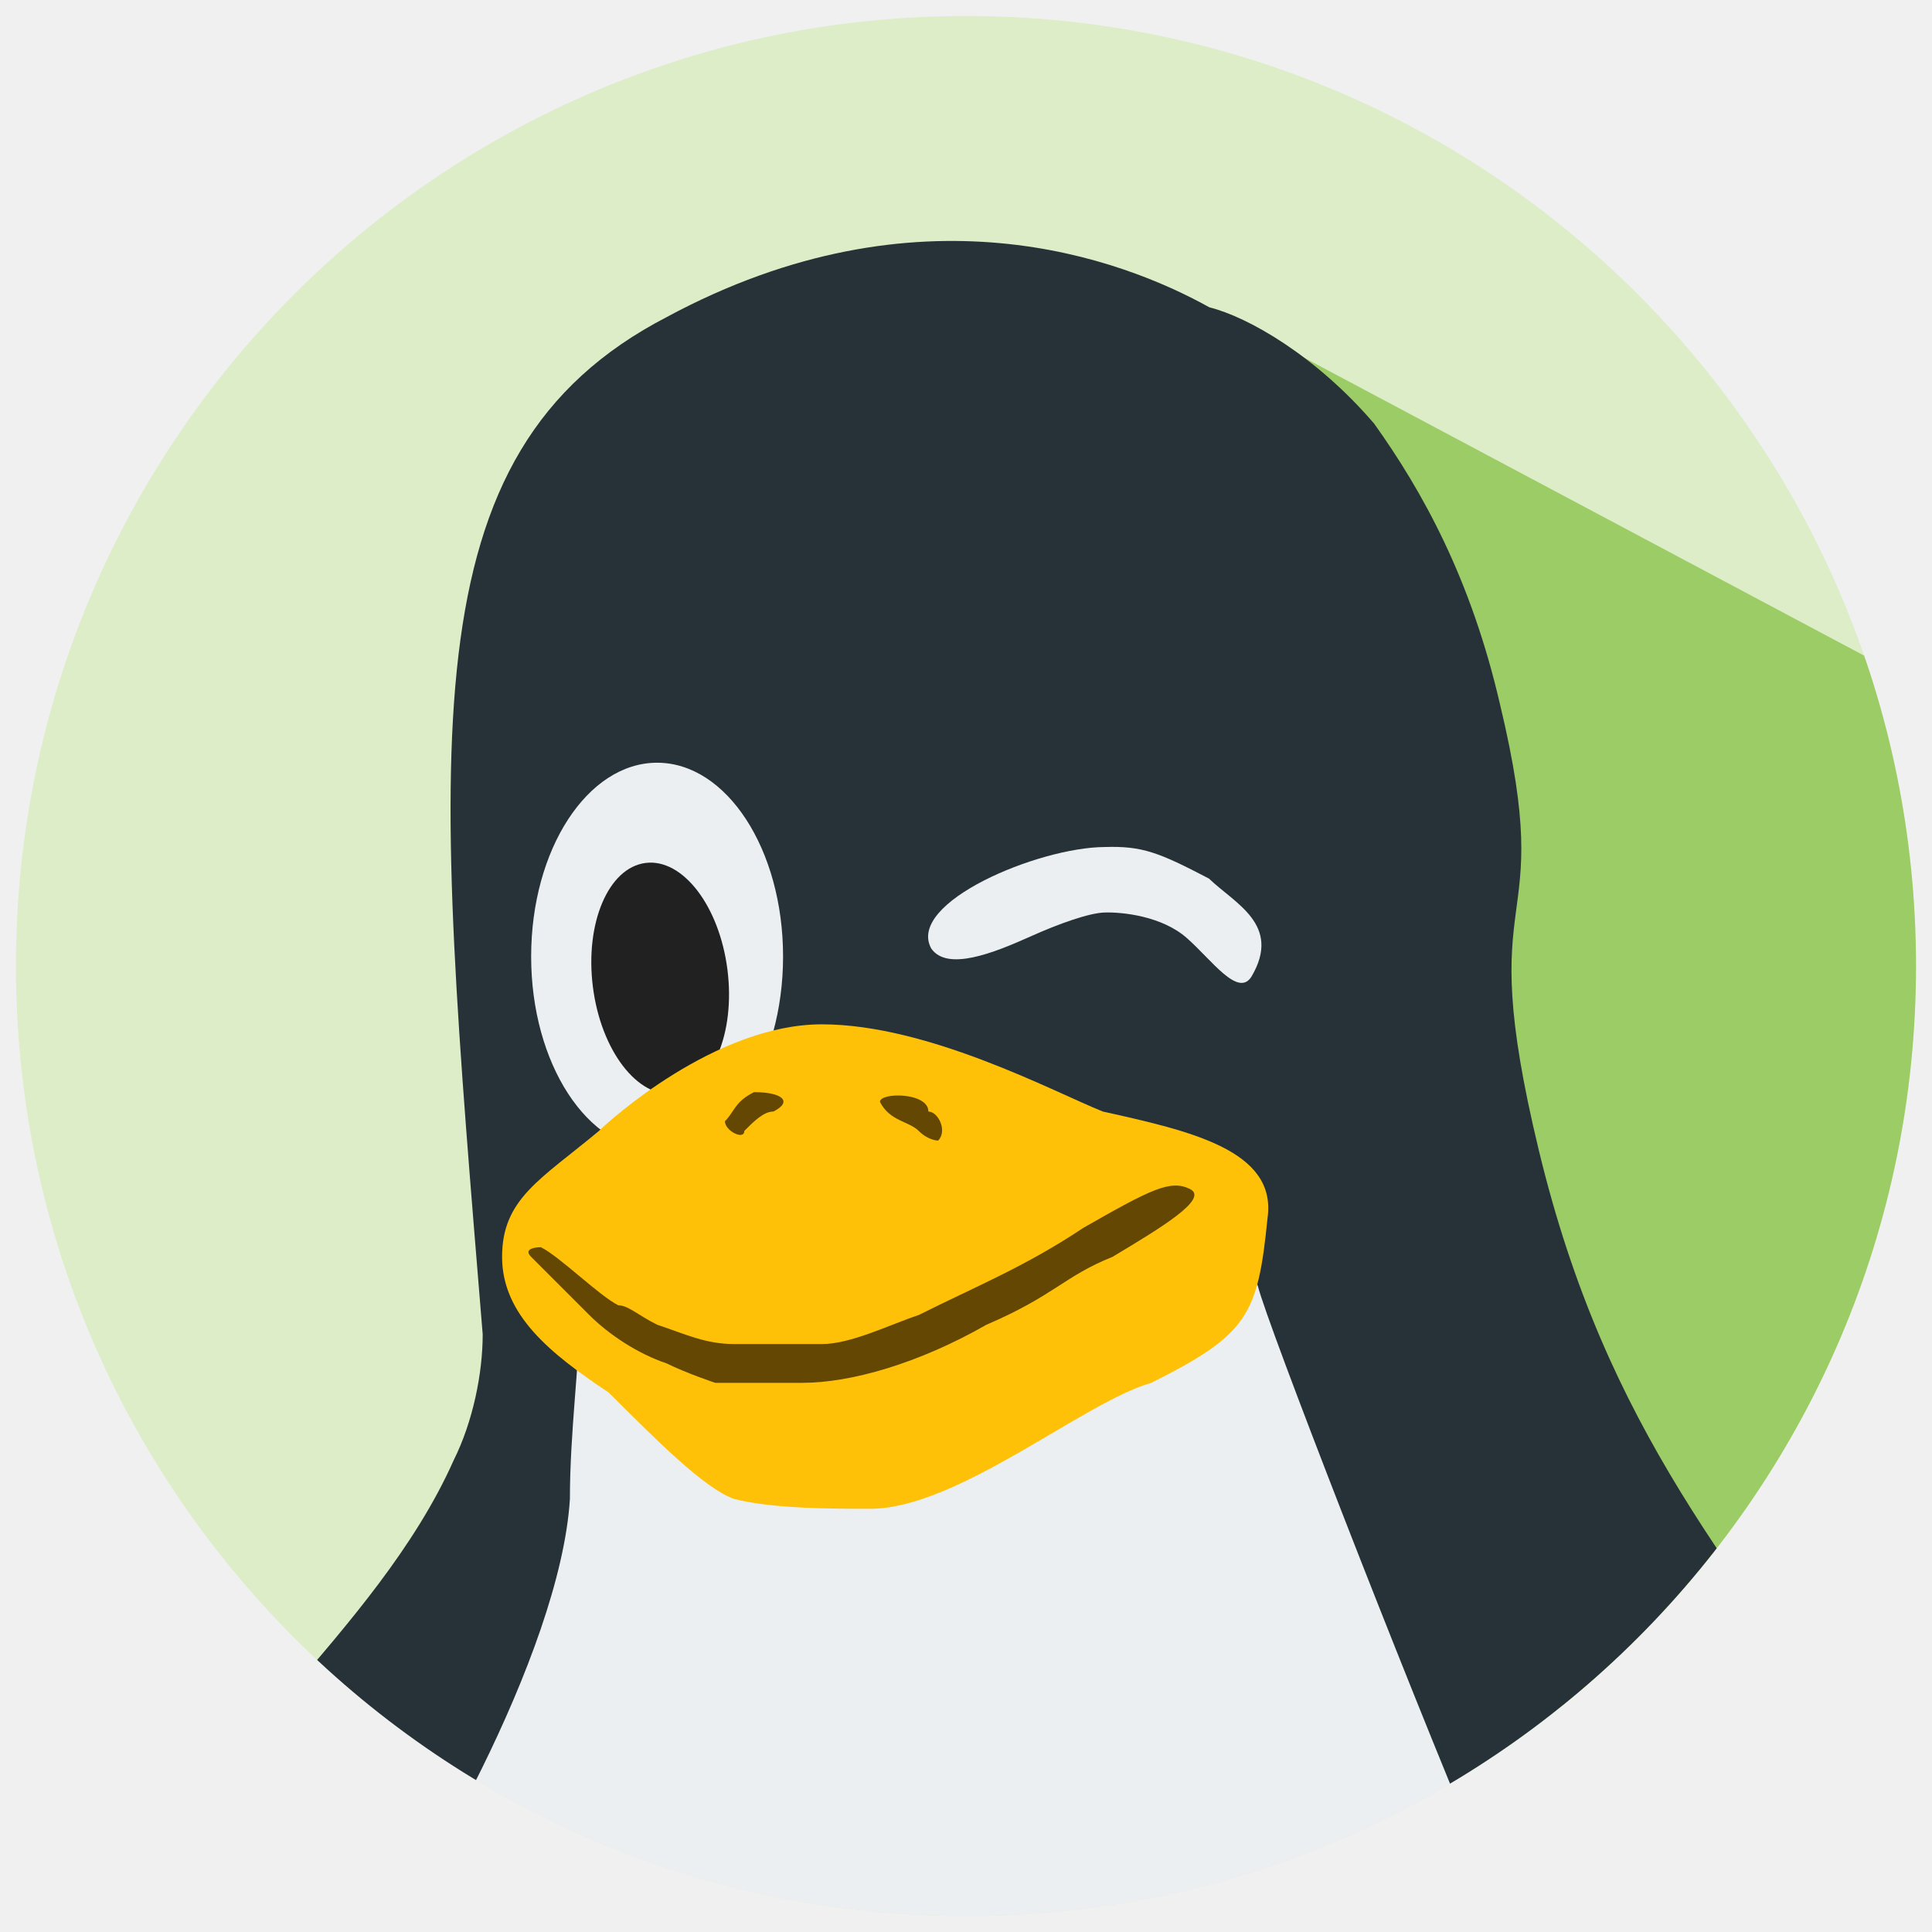
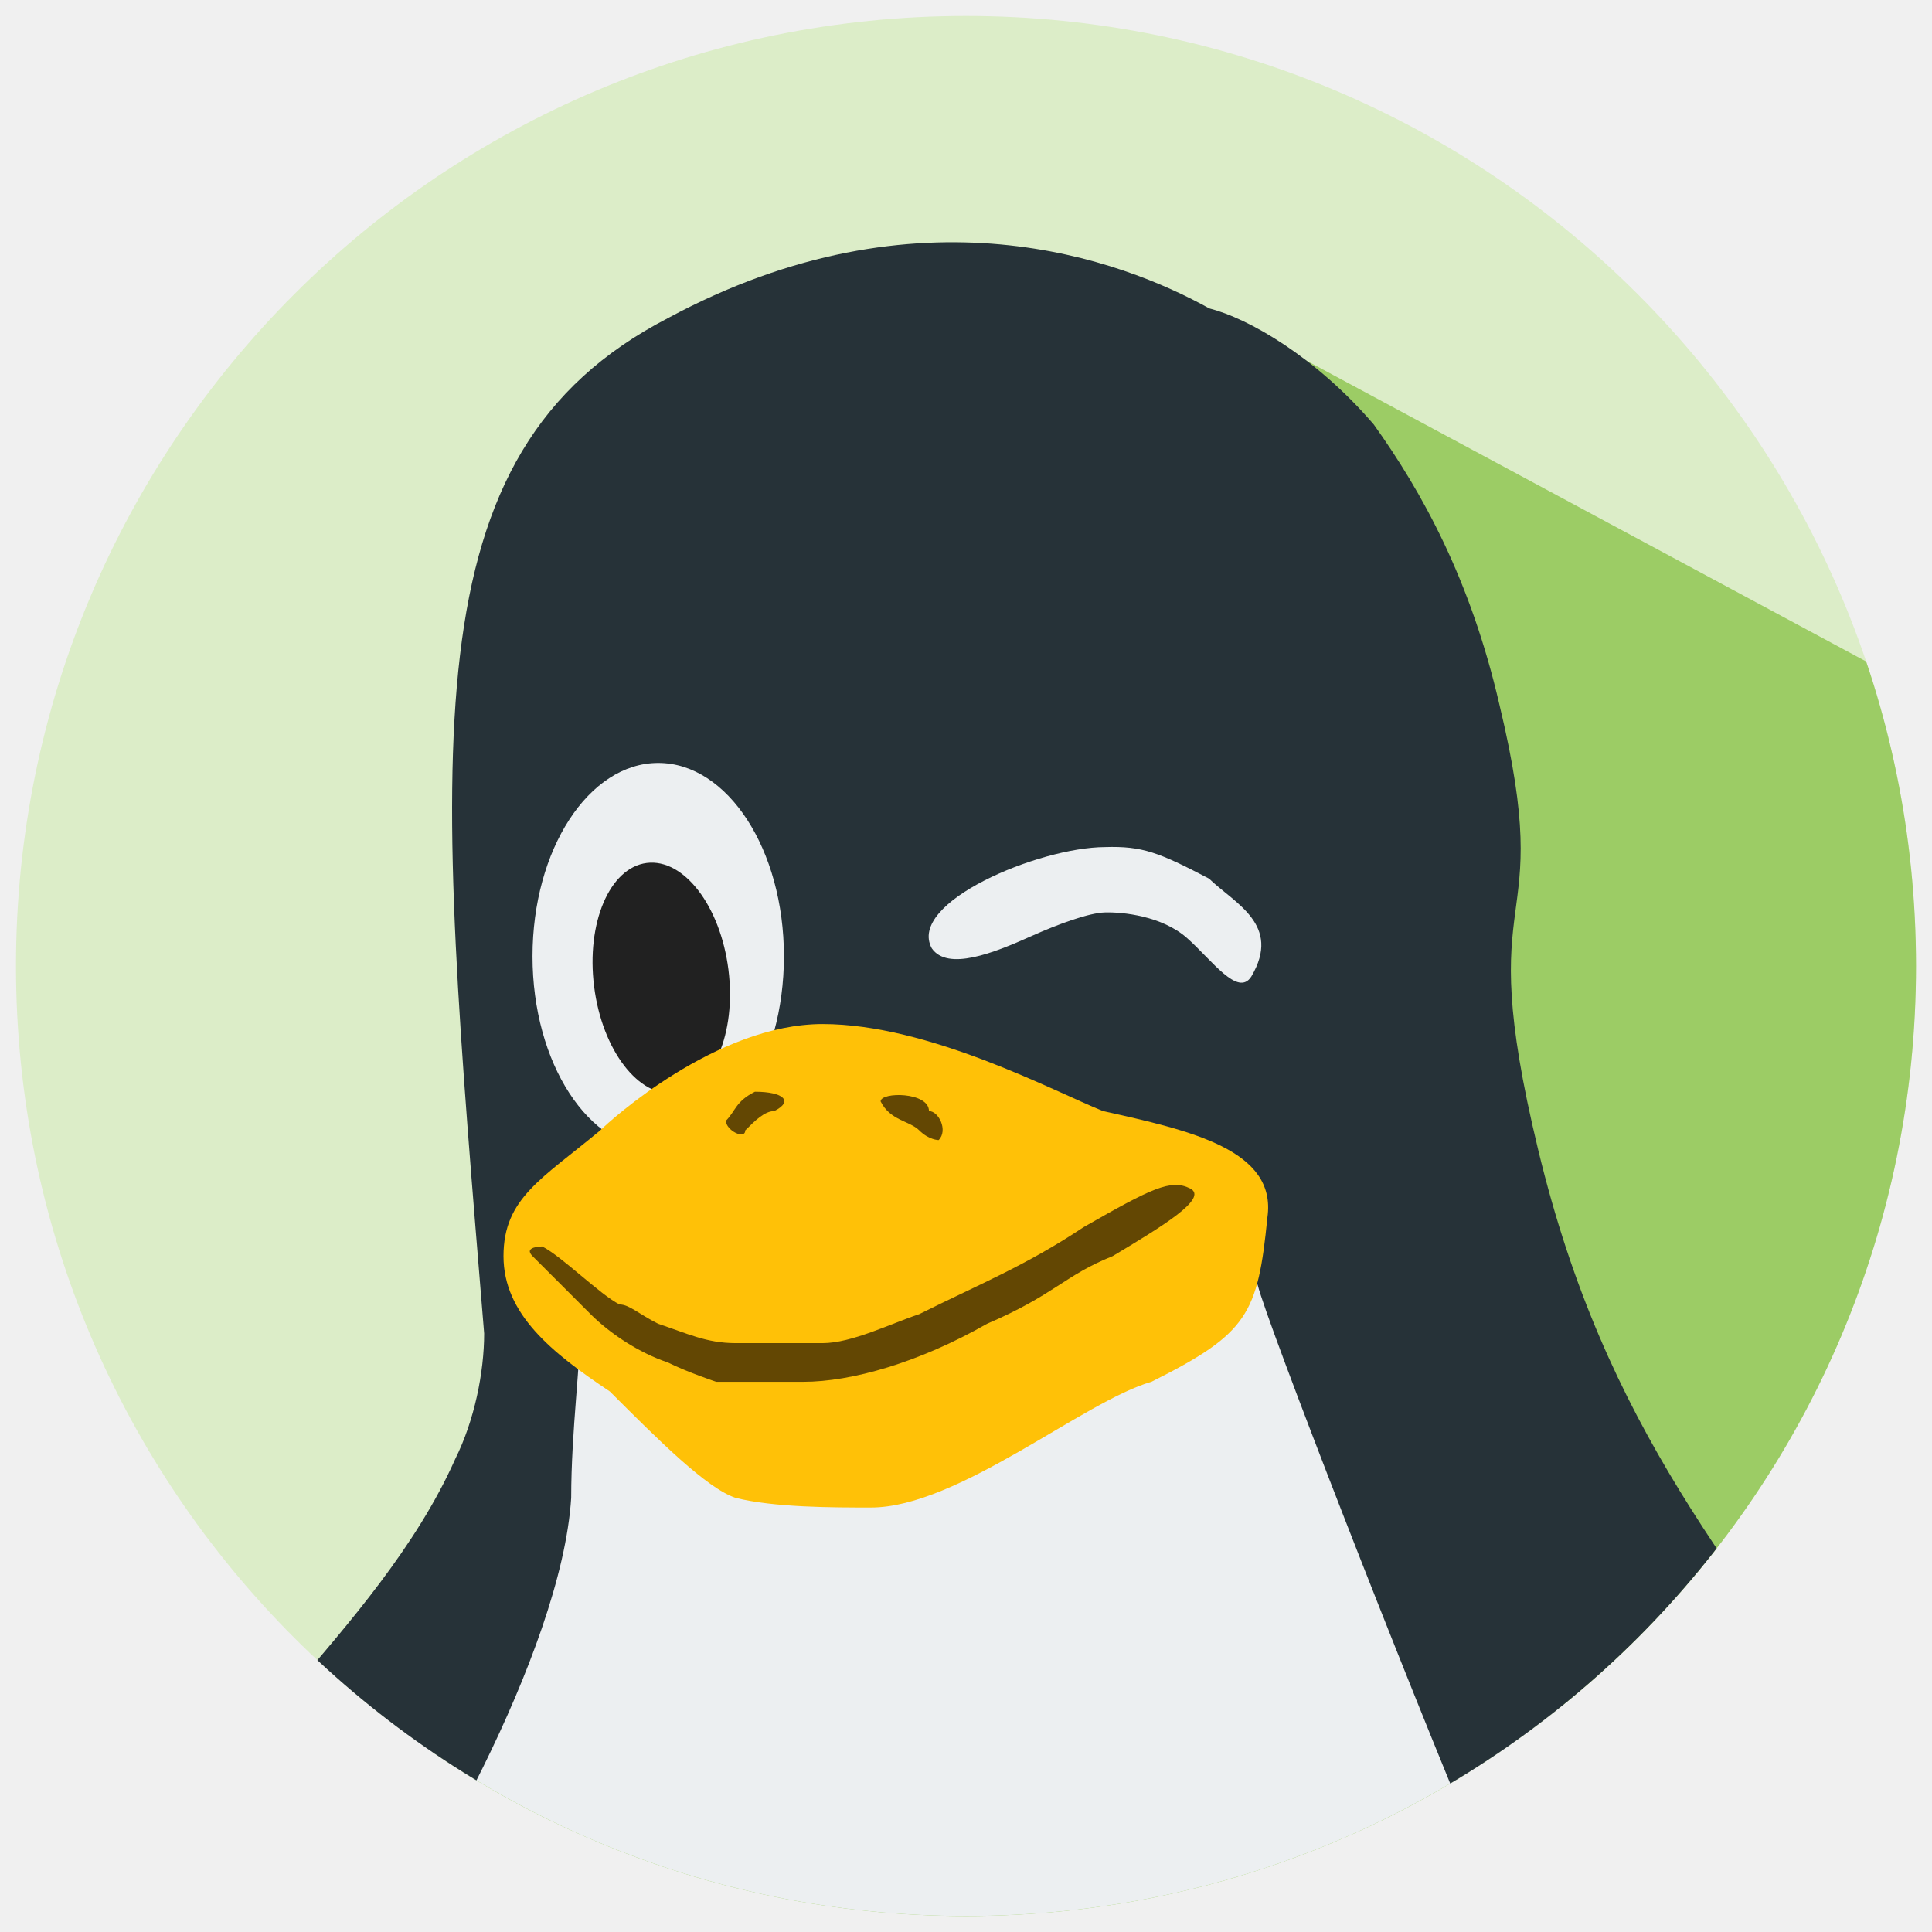
<svg xmlns="http://www.w3.org/2000/svg" version="1.1" x="0px" y="0px" viewBox="0 2 48 48" enable-background="new 0 2 48 48" xml:space="preserve" id="svg36">
  <defs id="defs40">
-     <clipPath clipPathUnits="userSpaceOnUse" id="clipPath863">
-       <circle style="opacity:1;vector-effect:none;fill:#ffffff;fill-opacity:1;stroke:none;stroke-width:16.578;stroke-linecap:butt;stroke-linejoin:miter;stroke-miterlimit:4;stroke-dasharray:none;stroke-dashoffset:0;stroke-opacity:1;paint-order:markers stroke fill" id="circle865" cx="24.064" cy="26.063" r="23.603" />
+     <clipPath clipPathUnits="userSpaceOnUse" id="clipPath934">
+       <circle r="23.603" cy="26" cx="24" id="circle936" style="opacity:1;vector-effect:none;fill:#ffffff;fill-opacity:1;stroke:none;stroke-width:16.578;stroke-linecap:butt;stroke-linejoin:miter;stroke-miterlimit:4;stroke-dasharray:none;stroke-dashoffset:0;stroke-opacity:1;paint-order:markers stroke fill" />
    </clipPath>
  </defs>
-   <g id="g949" mask="none" clip-path="url(#clipPath863)" transform="translate(-0.06438637,-0.06257057)">
-     <circle r="23.603" cy="26.063" cx="24.064" id="path849" style="opacity:1;vector-effect:none;fill:#dcedc8;fill-opacity:1;stroke:none;stroke-width:16.578;stroke-linecap:butt;stroke-linejoin:miter;stroke-miterlimit:4;stroke-dasharray:none;stroke-dashoffset:0;stroke-opacity:1;paint-order:markers stroke fill" />
-     <rect transform="rotate(28.01307)" y="-5.581" x="31.138" height="28.03" width="77.236" id="rect1034" style="opacity:1;vector-effect:none;fill:#9ccc65;fill-opacity:1;stroke:none;stroke-width:2.407;stroke-linecap:butt;stroke-linejoin:miter;stroke-miterlimit:4;stroke-dasharray:none;stroke-dashoffset:0;stroke-opacity:1;paint-order:markers stroke fill" />
-     <g transform="matrix(2.407258,0,0,2.407258,-35.60673,-11.00439)" id="g1032">
-       <polygon style="fill:#eceff1" points="20.1,18.2 20.2,20.5 18.6,23.5 16.1,28.4 15.6,32.5 17.4,38.3 21.5,40.6 27.7,40.6 33.5,36.2 36.1,29.3 30.1,22 28.4,17.9 " id="polygon2" />
-       <path style="fill:#263238" d="M 34.3,23.9 C 32.7,21.6 31.4,20.2 30.7,17.3 30,14.4 30.9,15.2 30.3,12.7 30,11.4 29.5,10.5 29,9.8 28.4,9.1 27.7,8.7 27.3,8.6 c -0.9,-0.5 -3,-1.3 -5.6,0.1 -2.7,1.4 -2.4,4.4 -1.9,10.5 0,0.4 -0.1,0.9 -0.3,1.3 -0.4,0.9 -1.1,1.7 -1.7,2.4 -0.7,1 -1.4,2 -1.9,3.1 -1.2,2.3 -2.3,5.2 -2,6.3 0.5,-0.1 6.8,9.5 6.8,9.7 0.4,-0.1 2.1,-0.1 3.6,-0.1 2.1,-0.1 3.3,-0.2 5,0.2 0,-0.3 -0.1,-0.6 -0.1,-0.9 0,-0.6 0.1,-1.1 0.2,-1.8 0.1,-0.5 0.2,-1 0.3,-1.6 -1,0.9 -2.8,1.9 -4.5,2.2 -1.5,0.3 -4,-0.2 -5.2,-1.7 0.1,0 0.3,0 0.4,-0.1 0.3,-0.1 0.6,-0.2 0.7,-0.4 0.3,-0.5 0.1,-1 -0.1,-1.3 -0.2,-0.3 -1.7,-1.4 -2.4,-2 -0.7,-0.6 -1.1,-0.9 -1.5,-1.3 0,0 -0.6,-0.6 -0.8,-0.8 C 16.1,32.2 16,32 15.9,31.9 15.7,31.4 15.6,30.8 15.7,30 c 0.1,-1.1 0.5,-2 1,-3 0.2,-0.4 0.7,-1.2 0.7,-1.2 0,0 -1.7,4.2 -0.8,5.5 0,0 0.1,-1.3 0.5,-2.6 0.3,-0.9 0.8,-2.2 1.4,-2.9 0.6,-0.7 2.1,-3.3 2.2,-4.9 0,-0.7 0.1,-1.4 0.1,-1.9 -0.4,-0.4 6.6,-1.4 7,-0.3 0.1,0.4 1.5,4 2.3,5.9 0.4,0.9 0.9,1.7 1.2,2.7 0.3,1.1 0.5,2.6 0.5,4.1 0,0.3 0,0.8 -0.1,1.3 0.2,0 4.1,-4.2 -0.5,-7.7 0,0 2.8,1.3 2.9,3.9 0.1,2.1 -0.8,3.8 -1,4.1 0.1,0 2.1,0.9 2.2,0.9 0.4,0 1.2,-0.3 1.2,-0.3 0.1,-0.3 0.4,-1.1 0.4,-1.4 0.7,-2.3 -1,-6 -2.6,-8.3 z" id="path4" />
-       <ellipse id="ellipse6" ry="2" rx="1.3" cy="15.3" cx="21.6" style="fill:#eceff1" />
-       <ellipse id="ellipse12" ry="0.7" rx="1.2" cy="19.514" cx="-18.115" transform="rotate(-97.2039)" style="fill:#212121;stroke-width:1" />
-       <g id="g24">
-         <path style="fill:#ffc107" d="m 39.3,37.6 c -0.4,-0.2 -1.1,-0.5 -1.7,-1.4 -0.3,-0.5 -0.2,-1.9 -0.7,-2.5 -0.3,-0.4 -0.7,-0.2 -0.8,-0.2 -0.9,0.2 -3,1.6 -4.4,0 -0.2,-0.2 -0.5,-0.5 -1,-0.5 -0.5,0 -0.7,0.2 -0.9,0.6 -0.2,0.4 -0.2,0.7 -0.2,1.7 0,0.8 0,1.7 -0.1,2.4 -0.2,1.7 -0.5,2.7 -0.5,3.7 0,1.1 0.3,1.8 0.7,2.1 0.3,0.3 0.8,0.5 1.9,0.5 1.1,0 1.8,-0.4 2.5,-1.1 0.5,-0.5 0.9,-0.7 2.3,-1.7 1.1,-0.7 2.8,-1.6 3.1,-1.9 0.2,-0.2 0.5,-0.3 0.5,-0.9 0,-0.5 -0.4,-0.7 -0.7,-0.8 z" id="path18" />
-         <path style="fill:#ffc107" d="m 19.2,37.9 c -1,-1.6 -1.1,-1.9 -1.8,-2.9 -0.6,-1 -1.9,-2.9 -2.7,-2.9 -0.6,0 -0.9,0.3 -1.3,0.7 -0.4,0.4 -0.8,1.3 -1.5,1.8 -0.6,0.5 -2.3,0.4 -2.7,1 -0.4,0.6 0.4,1.5 0.4,3 0,0.6 -0.5,1 -0.6,1.4 -0.1,0.5 -0.2,0.8 0,1.2 0.4,0.6 0.9,0.8 4.3,1.5 1.8,0.4 3.5,1.4 4.6,1.5 1.1,0.1 3,0 3,-2.7 0.1,-1.6 -0.8,-2 -1.7,-3.6 z" id="path20" />
-         <path style="fill:#ffc107" d="M 21.1,19.8 C 20.5,19.4 20,19 20,18.4 c 0,-0.6 0.4,-0.8 1,-1.3 0.1,-0.1 1.2,-1.1 2.3,-1.1 1.1,0 2.4,0.7 2.9,0.9 0.9,0.2 1.8,0.4 1.7,1.1 -0.1,1 -0.2,1.2 -1.2,1.7 -0.7,0.2 -2,1.3 -2.9,1.3 -0.4,0 -1,0 -1.4,-0.1 -0.3,-0.1 -0.8,-0.6 -1.3,-1.1 z" id="path22" />
+   <g id="g932" clip-path="url(#clipPath934)">
+     <circle r="23.603" cy="26" cx="24" id="path849" style="opacity:1;vector-effect:none;fill:#dcedc8;fill-opacity:1;stroke:none;stroke-width:16.578;stroke-linecap:butt;stroke-linejoin:miter;stroke-miterlimit:4;stroke-dasharray:none;stroke-dashoffset:0;stroke-opacity:1;paint-order:markers stroke fill" />
+     <g transform="matrix(0.7600836,0,0,0.7600836,-130.0933,13.36219)" id="g893">
+       <rect style="fill:#9ccc65;fill-opacity:1;stroke-width:0.661" id="rect3883" width="118.996" height="118.821" x="183.278" y="-104.03" transform="rotate(28.25678)" />
+       <g transform="matrix(3.586317,0,0,3.586317,144.2742,-14.20333)" id="g846">
+         <rect transform="matrix(0.8944433,0.4471814,-0.3796841,0.9251162,0,0)" y="11.11" x="15.257" height="5.894" width="2.313" id="rect23" style="fill:#eceff1;fill-opacity:1;stroke-width:0.78" />
+         <g transform="matrix(0.881332,0,0,0.881332,-5.541749,-4.975732)" id="g1032-6">
+           <polygon style="fill:#eceff1" points="20.1,18.2 20.2,20.5 18.6,23.5 16.1,28.4 15.6,32.5 17.4,38.3 21.5,40.6 27.7,40.6 33.5,36.2 36.1,29.3 30.1,22 28.4,17.9 " id="polygon2-0" />
+           <path style="fill:#263238" d="M 34.3,23.9 C 32.7,21.6 31.4,20.2 30.7,17.3 30,14.4 30.9,15.2 30.3,12.7 30,11.4 29.5,10.5 29,9.8 28.4,9.1 27.7,8.7 27.3,8.6 c -0.9,-0.5 -3,-1.3 -5.6,0.1 -2.7,1.4 -2.4,4.4 -1.9,10.5 0,0.4 -0.1,0.9 -0.3,1.3 -0.4,0.9 -1.1,1.7 -1.7,2.4 -0.7,1 -1.4,2 -1.9,3.1 -1.2,2.3 -2.3,5.2 -2,6.3 0.5,-0.1 6.8,9.5 6.8,9.7 0.4,-0.1 2.1,-0.1 3.6,-0.1 2.1,-0.1 3.3,-0.2 5,0.2 0,-0.3 -0.1,-0.6 -0.1,-0.9 0,-0.6 0.1,-1.1 0.2,-1.8 0.1,-0.5 0.2,-1 0.3,-1.6 -1,0.9 -2.8,1.9 -4.5,2.2 -1.5,0.3 -4,-0.2 -5.2,-1.7 0.1,0 0.3,0 0.4,-0.1 0.3,-0.1 0.6,-0.2 0.7,-0.4 0.3,-0.5 0.1,-1 -0.1,-1.3 -0.2,-0.3 -1.7,-1.4 -2.4,-2 -0.7,-0.6 -1.1,-0.9 -1.5,-1.3 0,0 -0.6,-0.6 -0.8,-0.8 C 16.1,32.2 16,32 15.9,31.9 15.7,31.4 15.6,30.8 15.7,30 c 0.1,-1.1 0.5,-2 1,-3 0.2,-0.4 0.7,-1.2 0.7,-1.2 0,0 -1.7,4.2 -0.8,5.5 0,0 0.1,-1.3 0.5,-2.6 0.3,-0.9 0.8,-2.2 1.4,-2.9 0.6,-0.7 2.1,-3.3 2.2,-4.9 0,-0.7 0.1,-1.4 0.1,-1.9 -0.4,-0.4 6.6,-1.4 7,-0.3 0.1,0.4 1.5,4 2.3,5.9 0.4,0.9 0.9,1.7 1.2,2.7 0.3,1.1 0.5,2.6 0.5,4.1 0,0.3 0,0.8 -0.1,1.3 0.2,0 4.1,-4.2 -0.5,-7.7 0,0 2.8,1.3 2.9,3.9 0.1,2.1 -0.8,3.8 -1,4.1 0.1,0 2.1,0.9 2.2,0.9 0.4,0 1.2,-0.3 1.2,-0.3 0.1,-0.3 0.4,-1.1 0.4,-1.4 0.7,-2.3 -1,-6 -2.6,-8.3 z" id="path4-6" />
+           <ellipse id="ellipse6-2" ry="2" rx="1.3" cy="15.3" cx="21.6" style="fill:#eceff1" />
+           <ellipse id="ellipse12-6" ry="0.7" rx="1.2" cy="19.514" cx="-18.115" transform="rotate(-97.2039)" style="fill:#212121;stroke-width:1" />
+           <g id="g24-1">
+             <path style="fill:#ffc107" d="m 39.3,37.6 c -0.4,-0.2 -1.1,-0.5 -1.7,-1.4 -0.3,-0.5 -0.2,-1.9 -0.7,-2.5 -0.3,-0.4 -0.7,-0.2 -0.8,-0.2 -0.9,0.2 -3,1.6 -4.4,0 -0.2,-0.2 -0.5,-0.5 -1,-0.5 -0.5,0 -0.7,0.2 -0.9,0.6 -0.2,0.4 -0.2,0.7 -0.2,1.7 0,0.8 0,1.7 -0.1,2.4 -0.2,1.7 -0.5,2.7 -0.5,3.7 0,1.1 0.3,1.8 0.7,2.1 0.3,0.3 0.8,0.5 1.9,0.5 1.1,0 1.8,-0.4 2.5,-1.1 0.5,-0.5 0.9,-0.7 2.3,-1.7 1.1,-0.7 2.8,-1.6 3.1,-1.9 0.2,-0.2 0.5,-0.3 0.5,-0.9 0,-0.5 -0.4,-0.7 -0.7,-0.8 z" id="path18-8" />
+             <path style="fill:#ffc107" d="m 19.2,37.9 c -1,-1.6 -1.1,-1.9 -1.8,-2.9 -0.6,-1 -1.9,-2.9 -2.7,-2.9 -0.6,0 -0.9,0.3 -1.3,0.7 -0.4,0.4 -0.8,1.3 -1.5,1.8 -0.6,0.5 -2.3,0.4 -2.7,1 -0.4,0.6 0.4,1.5 0.4,3 0,0.6 -0.5,1 -0.6,1.4 -0.1,0.5 -0.2,0.8 0,1.2 0.4,0.6 0.9,0.8 4.3,1.5 1.8,0.4 3.5,1.4 4.6,1.5 1.1,0.1 3,0 3,-2.7 0.1,-1.6 -0.8,-2 -1.7,-3.6 z" id="path20-7" />
+             <path style="fill:#ffc107" d="M 21.1,19.8 C 20.5,19.4 20,19 20,18.4 c 0,-0.6 0.4,-0.8 1,-1.3 0.1,-0.1 1.2,-1.1 2.3,-1.1 1.1,0 2.4,0.7 2.9,0.9 0.9,0.2 1.8,0.4 1.7,1.1 -0.1,1 -0.2,1.2 -1.2,1.7 -0.7,0.2 -2,1.3 -2.9,1.3 -0.4,0 -1,0 -1.4,-0.1 -0.3,-0.1 -0.8,-0.6 -1.3,-1.1 z" id="path22-9" />
+           </g>
+           <g id="g32-2">
+             <path style="fill:#634703" d="m 20.9,19 c 0.2,0.2 0.5,0.4 0.8,0.5 0.2,0.1 0.5,0.2 0.5,0.2 0.4,0 0.7,0 0.9,0 0.5,0 1.2,-0.2 1.9,-0.6 0.7,-0.3 0.8,-0.5 1.3,-0.7 0.5,-0.3 1,-0.6 0.8,-0.7 -0.2,-0.1 -0.4,0 -1.1,0.4 -0.6,0.4 -1.1,0.6 -1.7,0.9 -0.3,0.1 -0.7,0.3 -1,0.3 -0.3,0 -0.6,0 -0.9,0 -0.3,0 -0.5,-0.1 -0.8,-0.2 -0.2,-0.1 -0.3,-0.2 -0.4,-0.2 -0.2,-0.1 -0.6,-0.5 -0.8,-0.6 0,0 -0.2,0 -0.1,0.1 0.3,0.3 0.4,0.4 0.6,0.6 z" id="path26-0" />
+             <path style="fill:#634703" d="m 23.9,16.8 c 0.1,0.2 0.3,0.2 0.4,0.3 0.1,0.1 0.2,0.1 0.2,0.1 0.1,-0.1 0,-0.3 -0.1,-0.3 0,-0.2 -0.5,-0.2 -0.5,-0.1 z" id="path28-2" />
+             <path style="fill:#634703" d="m 22.3,17 c 0,0.1 0.2,0.2 0.2,0.1 0.1,-0.1 0.2,-0.2 0.3,-0.2 0.2,-0.1 0.1,-0.2 -0.2,-0.2 -0.2,0.1 -0.2,0.2 -0.3,0.3 z" id="path30-3" />
+           </g>
+           <path style="fill:#455a64" d="m 32,34.7 c 0,0.1 0,0.2 0,0.3 0.2,0.4 0.7,0.5 1.1,0.5 0.6,0 1.2,-0.4 1.5,-0.8 0,-0.1 0.1,-0.2 0.2,-0.3 0.2,-0.3 0.3,-0.5 0.4,-0.6 0,0 -0.1,-0.1 -0.1,-0.2 -0.1,-0.2 -0.4,-0.4 -0.8,-0.5 -0.3,-0.1 -0.8,-0.2 -1,-0.2 -0.9,-0.1 -1.4,0.2 -1.7,0.5 0,0 0.1,0 0.1,0.1 0.2,0.2 0.3,0.4 0.3,0.7 0.1,0.2 0,0.3 0,0.5 z" id="path34-7" />
+           <path style="fill:#eceff1;fill-opacity:1;stroke:none;stroke-width:0.053" id="path116-9-5" d="m 24.429,15.217 c 0.164,0.237 0.637,0.05 1.025,-0.124 0.289,-0.13 0.602,-0.242 0.763,-0.247 0.186,-0.006 0.595,0.037 0.852,0.265 0.255,0.225 0.527,0.616 0.665,0.397 0.317,-0.537 -0.174,-0.756 -0.438,-1.012 -0.519,-0.271 -0.689,-0.338 -1.076,-0.326 -0.686,0.003 -2.049,0.574 -1.791,1.047 z" />
+         </g>
      </g>
-       <g id="g32">
-         <path style="fill:#634703" d="m 20.9,19 c 0.2,0.2 0.5,0.4 0.8,0.5 0.2,0.1 0.5,0.2 0.5,0.2 0.4,0 0.7,0 0.9,0 0.5,0 1.2,-0.2 1.9,-0.6 0.7,-0.3 0.8,-0.5 1.3,-0.7 0.5,-0.3 1,-0.6 0.8,-0.7 -0.2,-0.1 -0.4,0 -1.1,0.4 -0.6,0.4 -1.1,0.6 -1.7,0.9 -0.3,0.1 -0.7,0.3 -1,0.3 -0.3,0 -0.6,0 -0.9,0 -0.3,0 -0.5,-0.1 -0.8,-0.2 -0.2,-0.1 -0.3,-0.2 -0.4,-0.2 -0.2,-0.1 -0.6,-0.5 -0.8,-0.6 0,0 -0.2,0 -0.1,0.1 0.3,0.3 0.4,0.4 0.6,0.6 z" id="path26" />
-         <path style="fill:#634703" d="m 23.9,16.8 c 0.1,0.2 0.3,0.2 0.4,0.3 0.1,0.1 0.2,0.1 0.2,0.1 0.1,-0.1 0,-0.3 -0.1,-0.3 0,-0.2 -0.5,-0.2 -0.5,-0.1 z" id="path28" />
-         <path style="fill:#634703" d="m 22.3,17 c 0,0.1 0.2,0.2 0.2,0.1 0.1,-0.1 0.2,-0.2 0.3,-0.2 0.2,-0.1 0.1,-0.2 -0.2,-0.2 -0.2,0.1 -0.2,0.2 -0.3,0.3 z" id="path30" />
-       </g>
-       <path style="fill:#455a64" d="m 32,34.7 c 0,0.1 0,0.2 0,0.3 0.2,0.4 0.7,0.5 1.1,0.5 0.6,0 1.2,-0.4 1.5,-0.8 0,-0.1 0.1,-0.2 0.2,-0.3 0.2,-0.3 0.3,-0.5 0.4,-0.6 0,0 -0.1,-0.1 -0.1,-0.2 -0.1,-0.2 -0.4,-0.4 -0.8,-0.5 -0.3,-0.1 -0.8,-0.2 -1,-0.2 -0.9,-0.1 -1.4,0.2 -1.7,0.5 0,0 0.1,0 0.1,0.1 0.2,0.2 0.3,0.4 0.3,0.7 0.1,0.2 0,0.3 0,0.5 z" id="path34" />
-       <path style="fill:#eceff1;fill-opacity:1;stroke:none;stroke-width:0.053" id="path116-9" d="m 24.429,15.217 c 0.164,0.237 0.637,0.05 1.025,-0.124 0.289,-0.13 0.602,-0.242 0.763,-0.247 0.186,-0.006 0.595,0.037 0.852,0.265 0.255,0.225 0.527,0.616 0.665,0.397 0.317,-0.537 -0.174,-0.756 -0.438,-1.012 -0.519,-0.271 -0.689,-0.338 -1.076,-0.326 -0.686,0.003 -2.049,0.574 -1.791,1.047 z" />
    </g>
  </g>
</svg>
